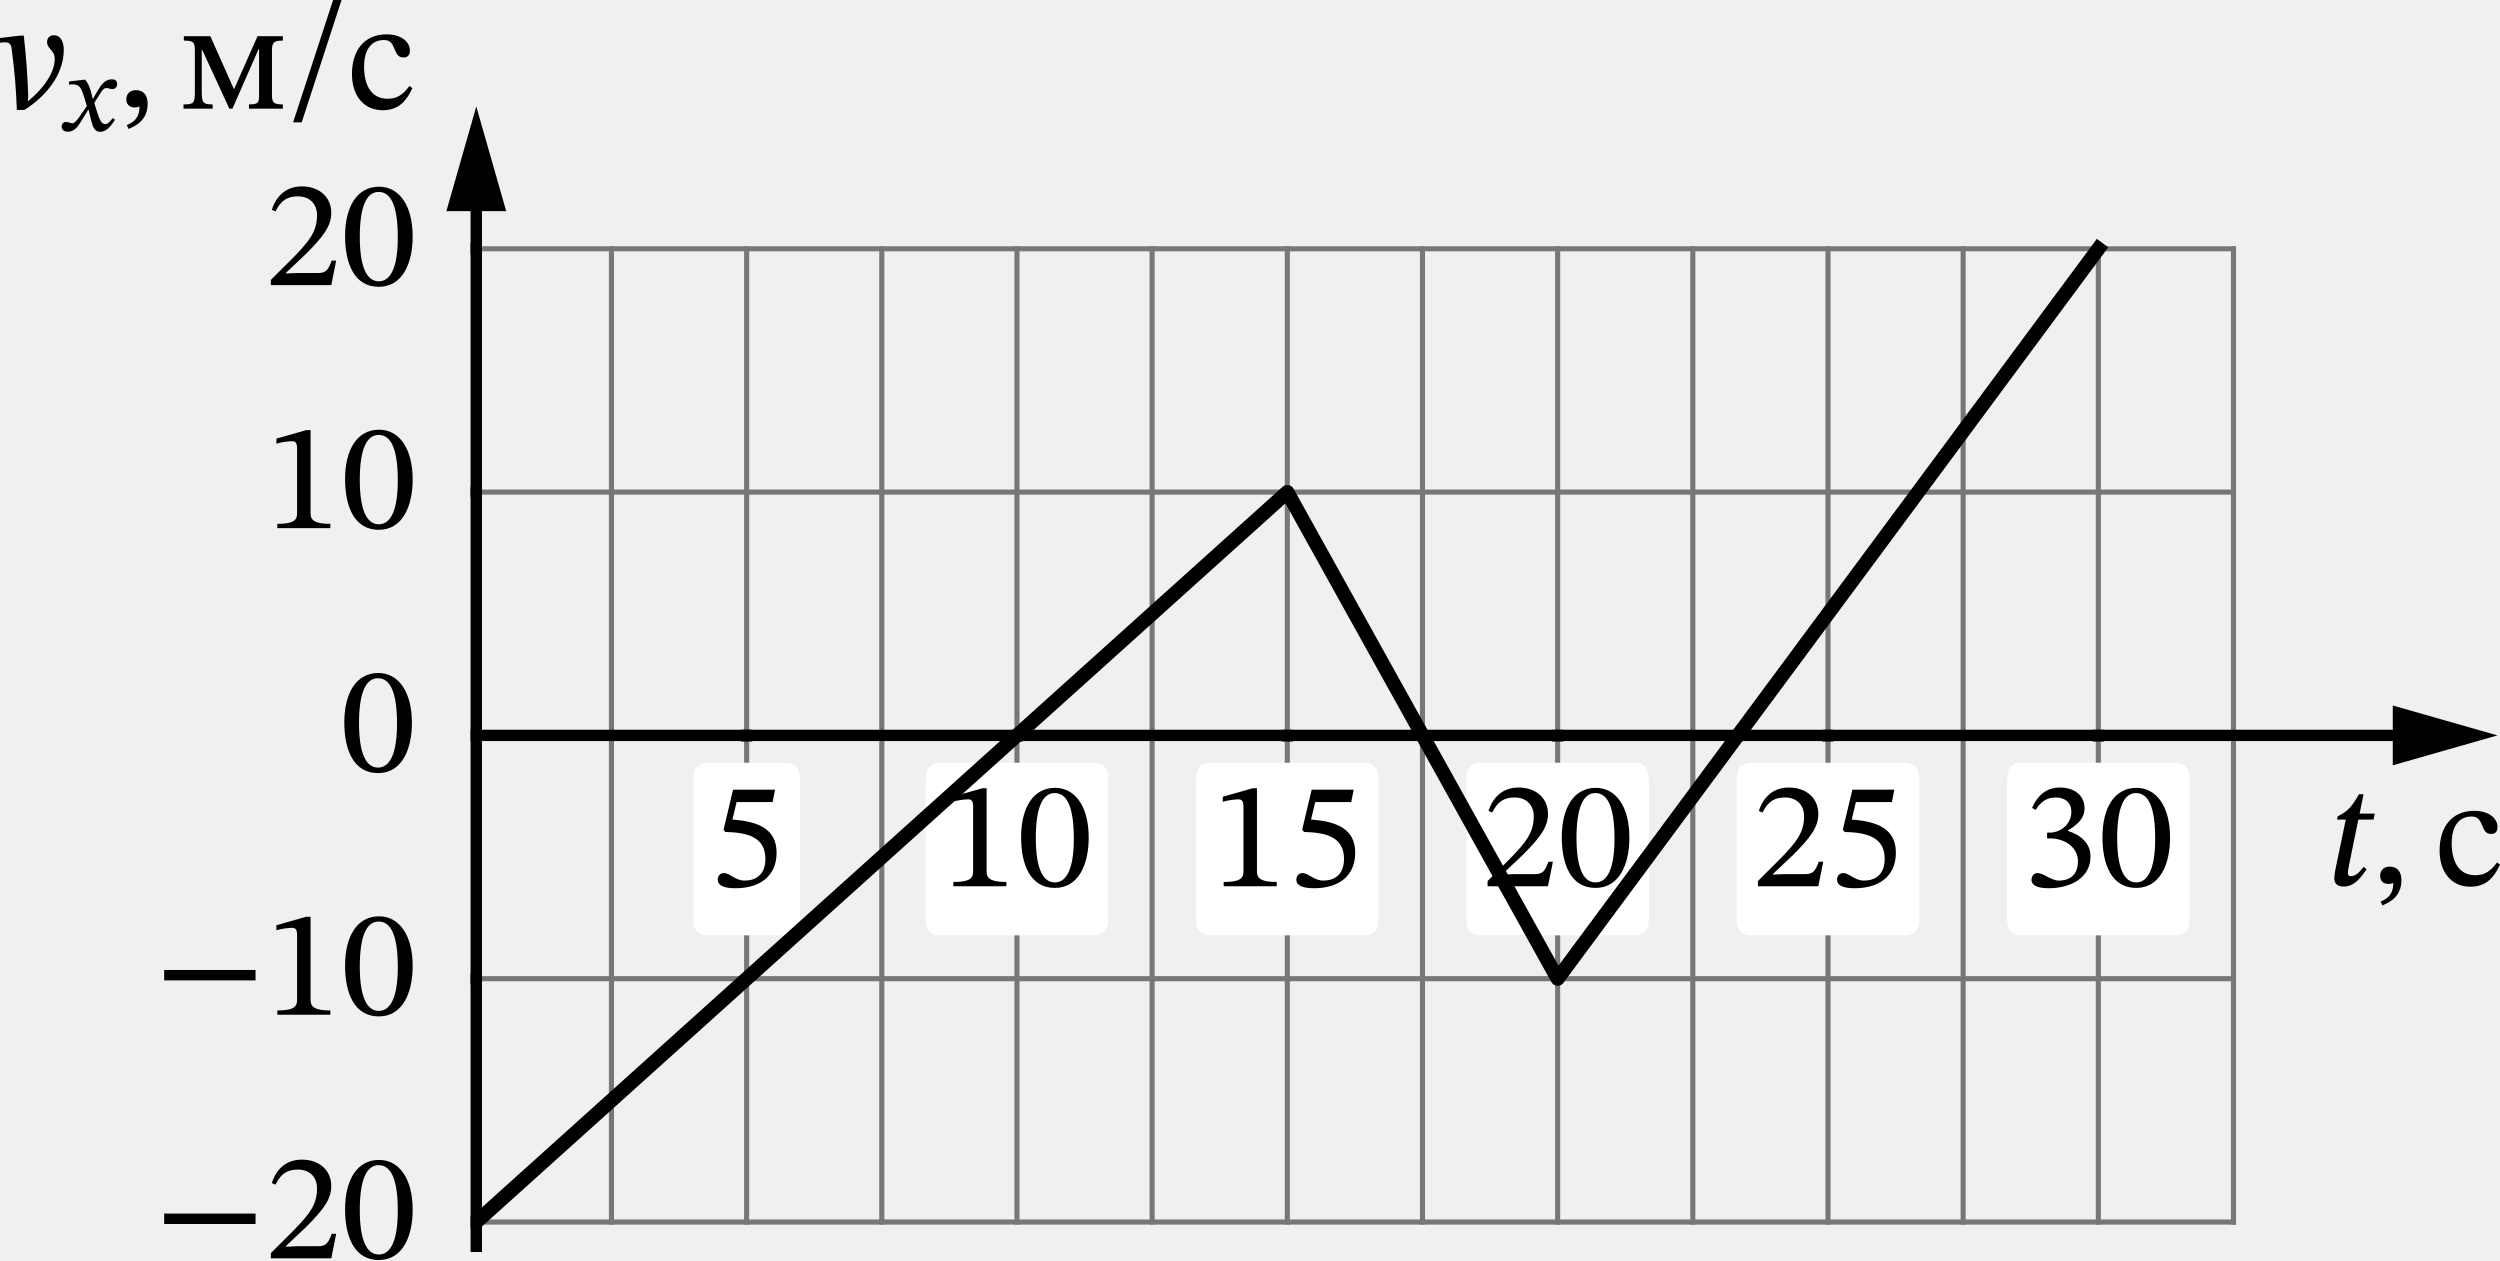
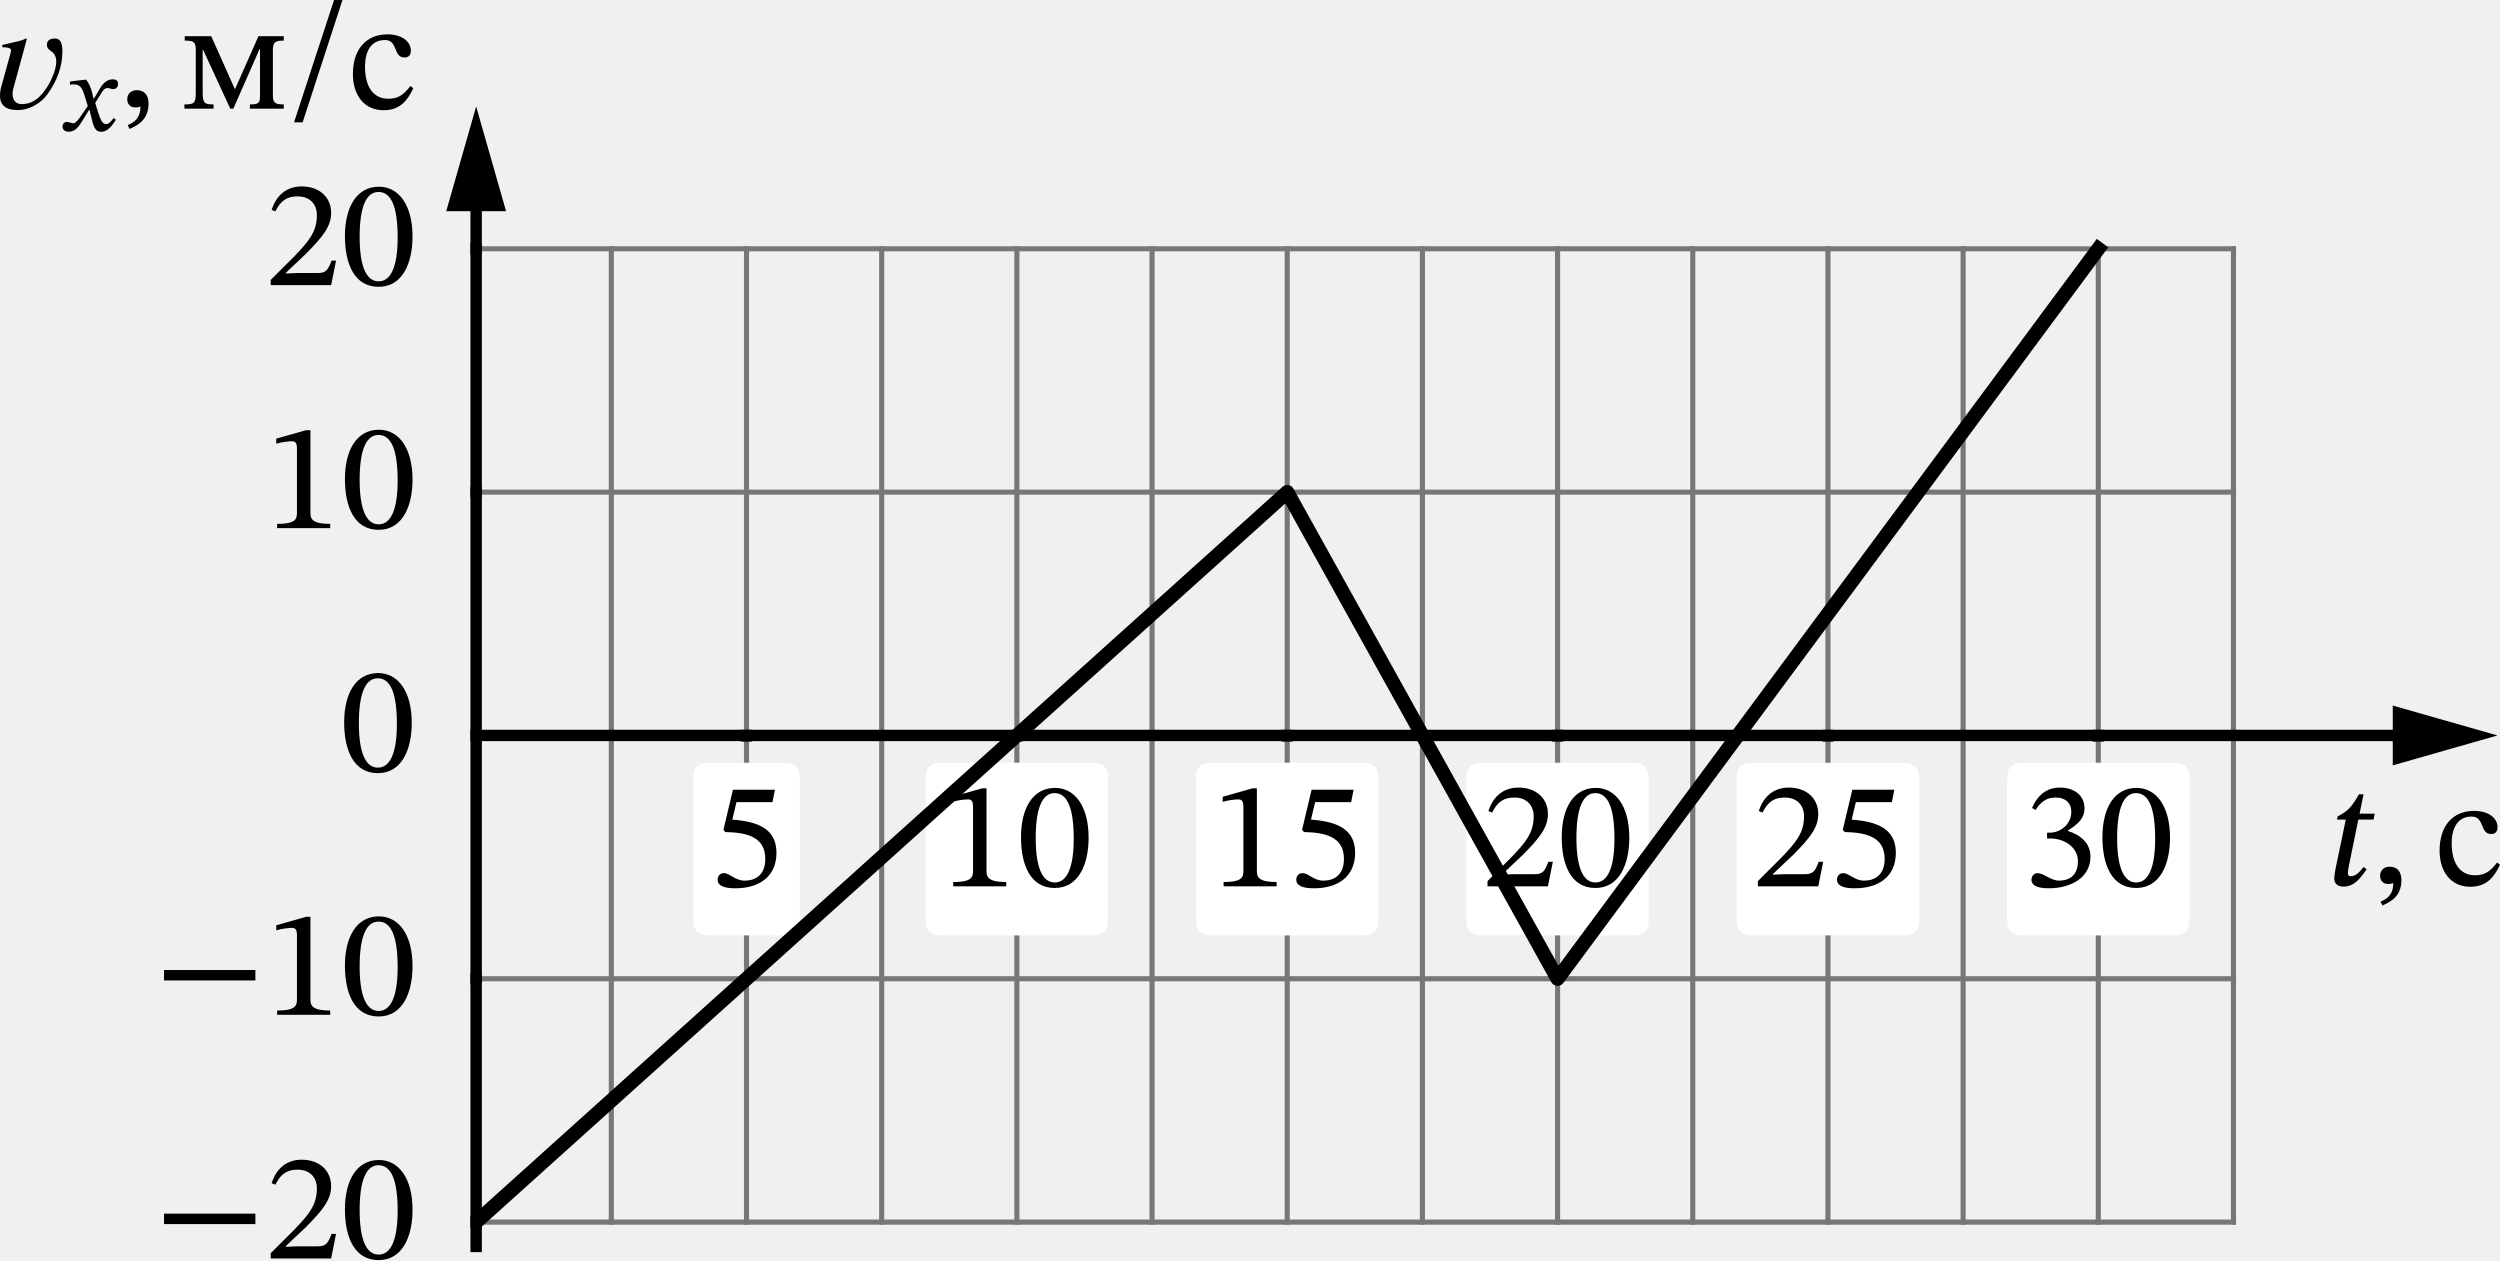
- <svg xmlns="http://www.w3.org/2000/svg" xmlns:xlink="http://www.w3.org/1999/xlink" width="440.336pt" height="221.934pt" viewBox="0 0 440.336 221.934" version="1.1" id="svg62">
+ <svg xmlns="http://www.w3.org/2000/svg" xmlns:xlink="http://www.w3.org/1999/xlink" width="440.307pt" height="221.934pt" viewBox="0 0 440.307 221.934" version="1.1" id="svg62">
  <defs id="defs1">
    <style type="text/css" id="style1">*{stroke-linejoin: round; stroke-linecap: butt}</style>
  </defs>
-   <g id="figure_1" transform="translate(-7.225313,-7.090312)">
+   <g id="figure_1" transform="translate(-9.144844,-7.090312)">
    <g id="axes_1">
      <g id="line2d_1">
-         <path d="M 114.924,222.329 V 50.911" style="fill:none;stroke:#777777;stroke-width:0.9;stroke-linecap:square" id="path3" />
+         <path d="M 116.814,222.329 V 50.911" style="fill:none;stroke:#777777;stroke-width:0.9;stroke-linecap:square" id="path3" />
      </g>
      <g id="line2d_2">
-         <path d="M 138.732,222.329 V 50.911" style="fill:none;stroke:#777777;stroke-width:0.9;stroke-linecap:square" id="path4" />
+         <path d="M 140.622,222.329 V 50.911" style="fill:none;stroke:#777777;stroke-width:0.9;stroke-linecap:square" id="path4" />
      </g>
      <g id="line2d_3">
-         <path d="M 162.54,222.329 V 50.911" style="fill:none;stroke:#777777;stroke-width:0.9;stroke-linecap:square" id="path5" />
+         <path d="M 164.43,222.329 V 50.911" style="fill:none;stroke:#777777;stroke-width:0.9;stroke-linecap:square" id="path5" />
      </g>
      <g id="line2d_4">
-         <path d="M 186.348,222.329 V 50.911" style="fill:none;stroke:#777777;stroke-width:0.9;stroke-linecap:square" id="path6" />
+         <path d="M 188.238,222.329 V 50.911" style="fill:none;stroke:#777777;stroke-width:0.9;stroke-linecap:square" id="path6" />
      </g>
      <g id="line2d_5">
-         <path d="M 210.156,222.329 V 50.911" style="fill:none;stroke:#777777;stroke-width:0.9;stroke-linecap:square" id="path7" />
+         <path d="M 212.046,222.329 V 50.911" style="fill:none;stroke:#777777;stroke-width:0.9;stroke-linecap:square" id="path7" />
      </g>
      <g id="line2d_6">
-         <path d="M 233.964,222.329 V 50.911" style="fill:none;stroke:#777777;stroke-width:0.9;stroke-linecap:square" id="path8" />
+         <path d="M 235.854,222.329 V 50.911" style="fill:none;stroke:#777777;stroke-width:0.9;stroke-linecap:square" id="path8" />
      </g>
      <g id="line2d_7">
-         <path d="M 257.772,222.329 V 50.911" style="fill:none;stroke:#777777;stroke-width:0.9;stroke-linecap:square" id="path9" />
+         <path d="M 259.662,222.329 V 50.911" style="fill:none;stroke:#777777;stroke-width:0.9;stroke-linecap:square" id="path9" />
      </g>
      <g id="line2d_8">
-         <path d="M 281.58,222.329 V 50.911" style="fill:none;stroke:#777777;stroke-width:0.9;stroke-linecap:square" id="path10" />
+         <path d="M 283.47,222.329 V 50.911" style="fill:none;stroke:#777777;stroke-width:0.9;stroke-linecap:square" id="path10" />
      </g>
      <g id="line2d_9">
-         <path d="M 305.388,222.329 V 50.911" style="fill:none;stroke:#777777;stroke-width:0.9;stroke-linecap:square" id="path11" />
+         <path d="M 307.278,222.329 V 50.911" style="fill:none;stroke:#777777;stroke-width:0.9;stroke-linecap:square" id="path11" />
      </g>
      <g id="line2d_10">
-         <path d="M 329.196,222.329 V 50.911" style="fill:none;stroke:#777777;stroke-width:0.9;stroke-linecap:square" id="path12" />
+         <path d="M 331.086,222.329 V 50.911" style="fill:none;stroke:#777777;stroke-width:0.9;stroke-linecap:square" id="path12" />
      </g>
      <g id="line2d_11">
-         <path d="M 353.004,222.329 V 50.911" style="fill:none;stroke:#777777;stroke-width:0.9;stroke-linecap:square" id="path13" />
+         <path d="M 354.894,222.329 V 50.911" style="fill:none;stroke:#777777;stroke-width:0.9;stroke-linecap:square" id="path13" />
      </g>
      <g id="line2d_12">
-         <path d="M 376.812,222.329 V 50.911" style="fill:none;stroke:#777777;stroke-width:0.9;stroke-linecap:square" id="path14" />
+         <path d="M 378.702,222.329 V 50.911" style="fill:none;stroke:#777777;stroke-width:0.9;stroke-linecap:square" id="path14" />
      </g>
      <g id="line2d_13">
-         <path d="M 400.62,222.329 V 50.911" style="fill:none;stroke:#777777;stroke-width:0.9;stroke-linecap:square" id="path15" />
+         <path d="M 402.51,222.329 V 50.911" style="fill:none;stroke:#777777;stroke-width:0.9;stroke-linecap:square" id="path15" />
      </g>
      <g id="line2d_14">
-         <path d="m 91.116,222.329 h 309.504" style="fill:none;stroke:#777777;stroke-width:0.9;stroke-linecap:square" id="path16" />
+         <path d="m 93.006,222.329 h 309.504" style="fill:none;stroke:#777777;stroke-width:0.9;stroke-linecap:square" id="path16" />
      </g>
      <g id="line2d_15">
-         <path d="m 91.116,179.475 h 309.504" style="fill:none;stroke:#777777;stroke-width:0.9;stroke-linecap:square" id="path17" />
+         <path d="m 93.006,179.475 h 309.504" style="fill:none;stroke:#777777;stroke-width:0.9;stroke-linecap:square" id="path17" />
      </g>
      <g id="line2d_16">
-         <path d="m 91.116,93.766 h 309.504" style="fill:none;stroke:#777777;stroke-width:0.9;stroke-linecap:square" id="path18" />
+         <path d="m 93.006,93.766 h 309.504" style="fill:none;stroke:#777777;stroke-width:0.9;stroke-linecap:square" id="path18" />
      </g>
      <g id="line2d_17">
-         <path d="m 91.116,50.911 h 309.504" style="fill:none;stroke:#777777;stroke-width:0.9;stroke-linecap:square" id="path19" />
+         <path d="m 93.006,50.911 h 309.504" style="fill:none;stroke:#777777;stroke-width:0.9;stroke-linecap:square" id="path19" />
      </g>
      <g id="matplotlib.axis_1" />
      <g id="matplotlib.axis_2" />
      <g id="line2d_18">
-         <path d="m 138.732,136.706 v -0.086" style="fill:none;stroke:#000000;stroke-width:2;stroke-linecap:square" id="path20" />
+         <path d="m 140.622,136.706 v -0.086" style="fill:none;stroke:#000000;stroke-width:2;stroke-linecap:square" id="path20" />
      </g>
      <g id="line2d_19">
-         <path d="m 186.348,136.706 v -0.086" style="fill:none;stroke:#000000;stroke-width:2;stroke-linecap:square" id="path21" />
+         <path d="m 188.238,136.706 v -0.086" style="fill:none;stroke:#000000;stroke-width:2;stroke-linecap:square" id="path21" />
      </g>
      <g id="line2d_20">
-         <path d="m 233.964,136.706 v -0.086" style="fill:none;stroke:#000000;stroke-width:2;stroke-linecap:square" id="path22" />
+         <path d="m 235.854,136.706 v -0.086" style="fill:none;stroke:#000000;stroke-width:2;stroke-linecap:square" id="path22" />
      </g>
      <g id="line2d_21">
-         <path d="m 281.58,136.706 v -0.086" style="fill:none;stroke:#000000;stroke-width:2;stroke-linecap:square" id="path23" />
+         <path d="m 283.47,136.706 v -0.086" style="fill:none;stroke:#000000;stroke-width:2;stroke-linecap:square" id="path23" />
      </g>
      <g id="line2d_22">
-         <path d="m 329.196,136.706 v -0.086" style="fill:none;stroke:#000000;stroke-width:2;stroke-linecap:square" id="path24" />
+         <path d="m 331.086,136.706 v -0.086" style="fill:none;stroke:#000000;stroke-width:2;stroke-linecap:square" id="path24" />
      </g>
      <g id="line2d_23">
-         <path d="m 376.812,136.706 v -0.086" style="fill:none;stroke:#000000;stroke-width:2;stroke-linecap:square" id="path25" />
+         <path d="m 378.702,136.706 v -0.086" style="fill:none;stroke:#000000;stroke-width:2;stroke-linecap:square" id="path25" />
      </g>
      <g id="line2d_24">
-         <path d="m 91.116,222.329 v 0" style="fill:none;stroke:#000000;stroke-width:2;stroke-linecap:square" id="path26" />
+         <path d="m 93.006,222.329 v 0" style="fill:none;stroke:#000000;stroke-width:2;stroke-linecap:square" id="path26" />
      </g>
      <g id="line2d_25">
-         <path d="m 91.116,93.766 v 0" style="fill:none;stroke:#000000;stroke-width:2;stroke-linecap:square" id="path27" />
+         <path d="m 93.006,93.766 v 0" style="fill:none;stroke:#000000;stroke-width:2;stroke-linecap:square" id="path27" />
      </g>
      <g id="line2d_26">
-         <path d="m 91.116,179.475 v 0" style="fill:none;stroke:#000000;stroke-width:2;stroke-linecap:square" id="path28" />
+         <path d="m 93.006,179.475 v 0" style="fill:none;stroke:#000000;stroke-width:2;stroke-linecap:square" id="path28" />
      </g>
      <g id="line2d_27">
-         <path d="m 91.116,50.911 v 0" style="fill:none;stroke:#000000;stroke-width:2;stroke-linecap:square" id="path29" />
+         <path d="m 93.006,50.911 v 0" style="fill:none;stroke:#000000;stroke-width:2;stroke-linecap:square" id="path29" />
      </g>
      <g id="text_1">
        <g id="patch_3">
-           <path d="m 132.049,171.83 h 13.365 q 2.7,0 2.7,-2.7 V 144.13 q 0,-2.7 -2.7,-2.7 h -13.365 q -2.7,0 -2.7,2.7 v 25 q 0,2.7 2.7,2.7 z" style="fill:#ffffff" id="path30" />
-         </g>
-         <g transform="matrix(0.27,0,0,-0.27,132.049,163.19)" id="g30">
+           <path d="m 133.939,171.83 h 13.365 q 2.7,0 2.7,-2.7 V 144.13 q 0,-2.7 -2.7,-2.7 h -13.365 q -2.7,0 -2.7,2.7 v 25 q 0,2.7 2.7,2.7 z" style="fill:#ffffff" id="path30" />
+         </g>
+         <g transform="matrix(0.27,0,0,-0.27,133.939,163.19)" id="g30">
          <defs id="defs30">
            <path id="STIXTwoText-Regular-35" d="m 1114,-83 c 1017,0 1721,499 1721,1485 0,1004 -787,1305 -1843,1382 l 173,730 h 1504 l 102,518 H 1018 L 621,2362 698,2266 C 1542,2246 2368,2093 2368,1146 2368,480 1965,237 1510,237 1101,237 890,550 634,550 474,550 378,422 378,275 378,38 621,-83 1114,-83 Z" transform="scale(0.015625)" />
          </defs>
          <use xlink:href="#STIXTwoText-Regular-35" id="use30" />
        </g>
      </g>
      <g id="text_2">
        <g id="patch_4">
-           <path d="m 172.983,171.83 h 26.73 q 2.7,0 2.7,-2.7 V 144.13 q 0,-2.7 -2.7,-2.7 h -26.73 q -2.7,0 -2.7,2.7 v 25 q 0,2.7 2.7,2.7 z" style="fill:#ffffff" id="path31" />
-         </g>
-         <g transform="matrix(0.27,0,0,-0.27,172.9825,163.19)" id="g32">
+           <path d="m 174.873,171.83 h 26.73 q 2.7,0 2.7,-2.7 V 144.13 q 0,-2.7 -2.7,-2.7 h -26.73 q -2.7,0 -2.7,2.7 v 25 q 0,2.7 2.7,2.7 z" style="fill:#ffffff" id="path31" />
+         </g>
+         <g transform="matrix(0.27,0,0,-0.27,174.8725,163.19)" id="g32">
          <defs id="defs31">
            <path id="STIXTwoText-Regular-31" d="m 2726,0 v 179 c -588,0 -825,115 -825,429 V 4090 H 1715 L 474,3738 v -212 c 198,64 524,103 652,103 160,0 212,-90 212,-314 V 608 C 1338,288 1114,179 512,179 V 0 Z" transform="scale(0.015625)" />
            <path id="STIXTwoText-Regular-30" d="m 1581,-70 c 1005,0 1414,1004 1414,2099 0,1318 -576,2080 -1401,2080 C 666,4109 173,3264 173,2048 173,915 550,-70 1581,-70 Z m 0,230 c -512,0 -794,614 -794,1856 0,1267 282,1875 787,1875 525,0 800,-601 800,-1901 C 2374,762 2086,160 1581,160 Z" transform="scale(0.015625)" />
          </defs>
          <use xlink:href="#STIXTwoText-Regular-31" id="use31" />
          <use xlink:href="#STIXTwoText-Regular-30" x="49.5" id="use32" />
        </g>
      </g>
      <g id="text_3">
        <g id="patch_5">
-           <path d="m 220.599,171.83 h 26.73 q 2.7,0 2.7,-2.7 V 144.13 q 0,-2.7 -2.7,-2.7 h -26.73 q -2.7,0 -2.7,2.7 v 25 q 0,2.7 2.7,2.7 z" style="fill:#ffffff" id="path32" />
-         </g>
-         <g transform="matrix(0.27,0,0,-0.27,220.5985,163.19)" id="g34">
+           <path d="m 222.489,171.83 h 26.73 q 2.7,0 2.7,-2.7 V 144.13 q 0,-2.7 -2.7,-2.7 h -26.73 q -2.7,0 -2.7,2.7 v 25 q 0,2.7 2.7,2.7 z" style="fill:#ffffff" id="path32" />
+         </g>
+         <g transform="matrix(0.27,0,0,-0.27,222.4885,163.19)" id="g34">
          <use xlink:href="#STIXTwoText-Regular-31" id="use33" />
          <use xlink:href="#STIXTwoText-Regular-35" x="49.5" id="use34" />
        </g>
      </g>
      <g id="text_4">
        <g id="patch_6">
-           <path d="m 268.215,171.83 h 26.73 q 2.7,0 2.7,-2.7 V 144.13 q 0,-2.7 -2.7,-2.7 h -26.73 q -2.7,0 -2.7,2.7 v 25 q 0,2.7 2.7,2.7 z" style="fill:#ffffff" id="path34" />
-         </g>
-         <g transform="matrix(0.27,0,0,-0.27,268.2145,163.19)" id="g36">
+           <path d="m 270.105,171.83 h 26.73 q 2.7,0 2.7,-2.7 V 144.13 q 0,-2.7 -2.7,-2.7 h -26.73 q -2.7,0 -2.7,2.7 v 25 q 0,2.7 2.7,2.7 z" style="fill:#ffffff" id="path34" />
+         </g>
+         <g transform="matrix(0.27,0,0,-0.27,270.1045,163.19)" id="g36">
          <defs id="defs34">
            <path id="STIXTwoText-Regular-32" d="m 2765,0 205,1024 H 2784 C 2637,640 2554,506 2214,506 H 1325 L 877,486 v 32 l 845,800 c 678,685 1043,1127 1043,1696 0,672 -506,1108 -1229,1108 -621,0 -1056,-359 -1254,-980 l 153,-64 c 237,480 519,628 935,628 492,0 800,-308 800,-788 0,-672 -320,-1075 -954,-1728 L 243,218 V 0 Z" transform="scale(0.015625)" />
          </defs>
          <use xlink:href="#STIXTwoText-Regular-32" id="use35" />
          <use xlink:href="#STIXTwoText-Regular-30" x="49.5" id="use36" />
        </g>
      </g>
      <g id="text_5">
        <g id="patch_7">
-           <path d="m 315.831,171.83 h 26.73 q 2.7,0 2.7,-2.7 V 144.13 q 0,-2.7 -2.7,-2.7 h -26.73 q -2.7,0 -2.7,2.7 v 25 q 0,2.7 2.7,2.7 z" style="fill:#ffffff" id="path36" />
-         </g>
-         <g transform="matrix(0.27,0,0,-0.27,315.8305,163.19)" id="g38">
+           <path d="m 317.721,171.83 h 26.73 q 2.7,0 2.7,-2.7 V 144.13 q 0,-2.7 -2.7,-2.7 h -26.73 q -2.7,0 -2.7,2.7 v 25 q 0,2.7 2.7,2.7 z" style="fill:#ffffff" id="path36" />
+         </g>
+         <g transform="matrix(0.27,0,0,-0.27,317.7205,163.19)" id="g38">
          <use xlink:href="#STIXTwoText-Regular-32" id="use37" />
          <use xlink:href="#STIXTwoText-Regular-35" x="49.5" id="use38" />
        </g>
      </g>
      <g id="text_6">
        <g id="patch_8">
-           <path d="m 363.447,171.83 h 26.73 q 2.7,0 2.7,-2.7 V 144.13 q 0,-2.7 -2.7,-2.7 h -26.73 q -2.7,0 -2.7,2.7 v 25 q 0,2.7 2.7,2.7 z" style="fill:#ffffff" id="path38" />
-         </g>
-         <g transform="matrix(0.27,0,0,-0.27,363.4465,163.19)" id="g40">
+           <path d="m 365.337,171.83 h 26.73 q 2.7,0 2.7,-2.7 V 144.13 q 0,-2.7 -2.7,-2.7 h -26.73 q -2.7,0 -2.7,2.7 v 25 q 0,2.7 2.7,2.7 z" style="fill:#ffffff" id="path38" />
+         </g>
+         <g transform="matrix(0.27,0,0,-0.27,365.3365,163.19)" id="g40">
          <defs id="defs38">
            <path id="STIXTwoText-Regular-33" d="m 1094,-83 c 935,0 1748,448 1748,1325 0,569 -429,908 -941,1068 v 20 c 403,256 691,492 691,934 0,486 -378,858 -1030,858 -525,0 -922,-295 -1159,-852 l 147,-83 c 218,339 455,519 839,519 397,0 653,-218 653,-596 0,-518 -455,-870 -890,-870 h -122 v -243 h 128 c 615,0 1159,-378 1159,-947 C 2317,422 1926,237 1523,237 1197,237 883,550 627,550 461,550 378,403 378,269 378,102 518,-83 1094,-83 Z" transform="scale(0.015625)" />
          </defs>
          <use xlink:href="#STIXTwoText-Regular-33" id="use39" />
          <use xlink:href="#STIXTwoText-Regular-30" x="49.5" id="use40" />
        </g>
      </g>
      <g id="text_7">
-         <g transform="matrix(0.27,0,0,-0.27,34.47,228.8892)" id="g43">
+         <g transform="matrix(0.27,0,0,-0.27,36.36,228.8892)" id="g43">
          <defs id="defs40">
            <path id="STIXTwoText-Regular-2212" d="m 4211,1434 v 435 H 397 v -435 z" transform="scale(0.015625)" />
          </defs>
          <use xlink:href="#STIXTwoText-Regular-2212" transform="translate(0,0.59375)" id="use41" />
          <use xlink:href="#STIXTwoText-Regular-32" transform="translate(71.99998,0.59375)" id="use42" />
          <use xlink:href="#STIXTwoText-Regular-30" transform="translate(121.5,0.59375)" id="use43" />
        </g>
      </g>
      <g id="text_8">
-         <g transform="matrix(0.27,0,0,-0.27,53.91,100.326)" id="g45">
+         <g transform="matrix(0.27,0,0,-0.27,55.8,100.326)" id="g45">
          <use xlink:href="#STIXTwoText-Regular-31" transform="translate(0,0.796875)" id="use44" />
          <use xlink:href="#STIXTwoText-Regular-30" transform="translate(49.49999,0.796875)" id="use45" />
        </g>
      </g>
      <g id="text_9">
-         <g transform="matrix(0.27,0,0,-0.27,34.47,186.0348)" id="g48">
+         <g transform="matrix(0.27,0,0,-0.27,36.36,186.0348)" id="g48">
          <use xlink:href="#STIXTwoText-Regular-2212" transform="translate(0,0.796875)" id="use46" />
          <use xlink:href="#STIXTwoText-Regular-31" transform="translate(71.99998,0.796875)" id="use47" />
          <use xlink:href="#STIXTwoText-Regular-30" transform="translate(121.5,0.796875)" id="use48" />
        </g>
      </g>
      <g id="text_10">
-         <g transform="matrix(0.27,0,0,-0.27,53.91,57.47164)" id="g50">
+         <g transform="matrix(0.27,0,0,-0.27,55.8,57.47164)" id="g50">
          <use xlink:href="#STIXTwoText-Regular-32" transform="translate(0,0.59375)" id="use49" />
          <use xlink:href="#STIXTwoText-Regular-30" transform="translate(49.49999,0.59375)" id="use50" />
        </g>
      </g>
      <g id="text_11">
-         <g transform="matrix(0.27,0,0,-0.27,416.9155,163.19)" id="g53">
+         <g transform="matrix(0.27,0,0,-0.27,418.8055,163.19)" id="g53">
          <defs id="defs50">
            <path id="STIXTwoText-Italic-74" d="m 736,-58 c 506,0 774,474 960,724 l -128,96 C 1344,474 1210,378 1024,378 c -90,0 -109,64 -109,134 0,109 45,320 45,320 l 390,1907 h 634 l 51,250 h -633 l 166,806 H 1376 C 1056,3238 896,3085 486,2874 L 461,2739 H 826 L 390,646 C 378,582 346,390 346,282 346,83 467,-58 736,-58 Z" transform="scale(0.015625)" />
            <path id="STIXTwoText-Regular-2c" d="m 448,-845 c 256,115 794,333 794,1056 0,352 -173,563 -493,563 C 493,774 352,602 352,397 352,211 454,51 704,51 c 70,0 128,13 198,39 0,-519 -294,-672 -531,-775 z" transform="scale(0.015625)" />
            <path id="STIXTwoText-Regular-441" d="M 2611,947 C 2323,576 2106,416 1690,416 c -660,0 -973,550 -973,1331 0,736 313,1120 832,1120 550,0 339,-729 813,-729 179,0 268,102 268,288 0,371 -371,678 -972,678 C 736,3104 211,2451 211,1446 211,557 691,-64 1491,-64 c 685,0 999,403 1242,922 z" transform="scale(0.015625)" />
          </defs>
          <use xlink:href="#STIXTwoText-Italic-74" transform="translate(0,0.703125)" id="use51" />
          <use xlink:href="#STIXTwoText-Regular-2c" transform="translate(29.79999,0.703125)" id="use52" />
          <use xlink:href="#STIXTwoText-Regular-441" transform="translate(70.79997,0.703125)" id="use53" />
        </g>
      </g>
      <g id="text_12">
        <g transform="matrix(0.27,0,0,-0.27,7.2,26.26031)" id="g59">
          <defs id="defs53">
-             <path id="STIXTwoText-Italic-76" d="m 1024,-51 c 864,537 1645,1446 1645,2515 0,250 -90,602 -410,602 -153,0 -288,-90 -288,-282 0,-301 320,-320 320,-710 0,-589 -505,-1268 -1107,-1754 h -13 l 13,224 c -26,800 -90,1690 -186,2509 H 845 L 6,2950 v -198 c 84,13 141,19 205,19 211,0 263,-77 295,-377 C 614,1562 672,915 710,-51 Z" transform="scale(0.015625)" />
+             <path id="STIXGeneral-Italic-1d463" d="M 1581,2906 1011,819 q -25,-83 -25,-205 0,-192 99,-307 99,-115 285,-115 467,0 812,387 346,387 532,912 96,288 96,474 0,160 -61,268 -61,109 -135,154 -73,45 -134,115 -61,71 -61,160 0,269 346,269 301,0 301,-531 0,-934 -621,-1792 -211,-294 -551,-480 -339,-186 -691,-186 -742,0 -742,596 0,204 57,396 l 372,1344 q 32,128 32,160 0,128 -365,128 v 96 q 89,26 310,71 221,45 384,89 163,45 304,109 z" transform="scale(0.015625)" />
            <path id="STIXTwoText-Italic-78" d="m 2067,-64 c 416,0 698,442 877,717 L 2810,755 C 2656,550 2522,397 2355,397 c -217,0 -333,249 -512,825 l -134,436 390,620 c 109,180 205,269 339,269 109,0 224,-64 346,-64 147,0 288,90 288,307 0,173 -90,276 -314,276 -403,0 -646,-333 -812,-621 l -314,-538 h -19 l -77,327 c -83,345 -211,627 -365,806 h -96 L 205,2938 v -192 c 83,12 141,19 211,19 384,0 506,-173 672,-704 L 1267,1472 806,806 C 557,448 442,442 416,442 c -102,0 -269,83 -397,83 -160,0 -256,-135 -256,-275 0,-148 96,-308 371,-308 384,0 596,301 800,634 l 410,666 h 26 l 160,-647 c 102,-416 224,-659 537,-659 z" transform="scale(0.015625)" />
            <path id="STIXTwoText-Regular-43c" d="m 1331,0 v 179 c -371,0 -454,45 -454,512 v 1754 h 25 L 2029,0 h 128 l 1094,2490 h 19 V 576 c 0,-320 -19,-397 -422,-397 V 0 h 1414 v 179 c -390,0 -454,83 -454,397 v 1850 c 0,358 96,416 454,416 v 185 H 3206 L 2234,832 h -20 L 1235,3027 H 128 v -185 c 397,0 461,-58 461,-410 V 691 C 589,224 525,179 115,179 V 0 Z" transform="scale(0.015625)" />
            <path id="STIXTwoText-Regular-2f" d="M 589,-570 2253,4538 H 1901 L 230,-570 Z" transform="scale(0.015625)" />
          </defs>
-           <use xlink:href="#STIXTwoText-Italic-76" transform="translate(0,0.09375)" id="use54" />
-           <use xlink:href="#STIXTwoText-Italic-78" transform="matrix(0.7,0,0,0.7,42.89999,-14.27812)" id="use55" />
-           <use xlink:href="#STIXTwoText-Regular-2c" transform="translate(77.0053,0.09375)" id="use56" />
-           <use xlink:href="#STIXTwoText-Regular-43c" transform="translate(118.0053,0.09375)" id="use57" />
-           <use xlink:href="#STIXTwoText-Regular-2f" transform="translate(187.7053,0.09375)" id="use58" />
-           <use xlink:href="#STIXTwoText-Regular-441" transform="translate(226.4053,0.09375)" id="use59" />
+           <use xlink:href="#STIXGeneral-Italic-1d463" transform="translate(0,0.09375)" id="use54" />
+           <use xlink:href="#STIXTwoText-Italic-78" transform="matrix(0.7,0,0,0.7,50.59999,-14.27812)" id="use55" />
+           <use xlink:href="#STIXTwoText-Regular-2c" transform="translate(84.7053,0.09375)" id="use56" />
+           <use xlink:href="#STIXTwoText-Regular-43c" transform="translate(125.7053,0.09375)" id="use57" />
+           <use xlink:href="#STIXTwoText-Regular-2f" transform="translate(195.4053,0.09375)" id="use58" />
+           <use xlink:href="#STIXTwoText-Regular-441" transform="translate(234.1053,0.09375)" id="use59" />
        </g>
      </g>
      <g id="text_13">
-         <g transform="matrix(0.27,0,0,-0.27,67.14,143.1804)" id="g60">
+         <g transform="matrix(0.27,0,0,-0.27,69.03,143.1804)" id="g60">
          <use xlink:href="#STIXTwoText-Regular-30" transform="translate(0,0.796875)" id="use60" />
        </g>
      </g>
      <g id="patch_9">
-         <path d="m 443.474,136.62 -13.799,3.943 v -3.94 H 91.116 v -0.004 H 429.675 v -3.94 z" style="stroke:#000000;stroke-width:2;stroke-linejoin:miter" id="path60" />
+         <path d="m 445.364,136.62 -13.799,3.943 v -3.94 H 93.006 v -0.004 H 431.565 v -3.94 z" style="stroke:#000000;stroke-width:2;stroke-linejoin:miter" id="path60" />
      </g>
      <g id="patch_10">
-         <path d="m 91.116,29.484 3.943,13.799 H 91.12 V 226.615 h -0.009 V 43.283 h -3.938 z" style="stroke:#000000;stroke-width:2;stroke-linejoin:miter" id="path61" />
+         <path d="m 93.006,29.484 3.943,13.799 H 93.01 V 226.615 h -0.009 V 43.283 h -3.938 z" style="stroke:#000000;stroke-width:2;stroke-linejoin:miter" id="path61" />
      </g>
      <g id="line2d_28">
-         <path d="m 91.116,222.329 142.848,-128.563 47.616,85.709 95.232,-128.563" clip-path="url(#pf3ee66ef64)" style="fill:none;stroke:#000000;stroke-width:2.5;stroke-linecap:square" id="path62" />
+         <path d="m 93.006,222.329 142.848,-128.563 47.616,85.709 95.232,-128.563" clip-path="url(#p660b7bce30)" style="fill:none;stroke:#000000;stroke-width:2.5;stroke-linecap:square" id="path62" />
      </g>
    </g>
  </g>
  <defs id="defs62">
-     <clipPath id="pf3ee66ef64">
-       <rect x="91.116" y="12.343" width="357.12" height="214.272" id="rect62" />
+     <clipPath id="p660b7bce30">
+       <rect x="93.006" y="12.343" width="357.12" height="214.272" id="rect62" />
    </clipPath>
  </defs>
</svg>
